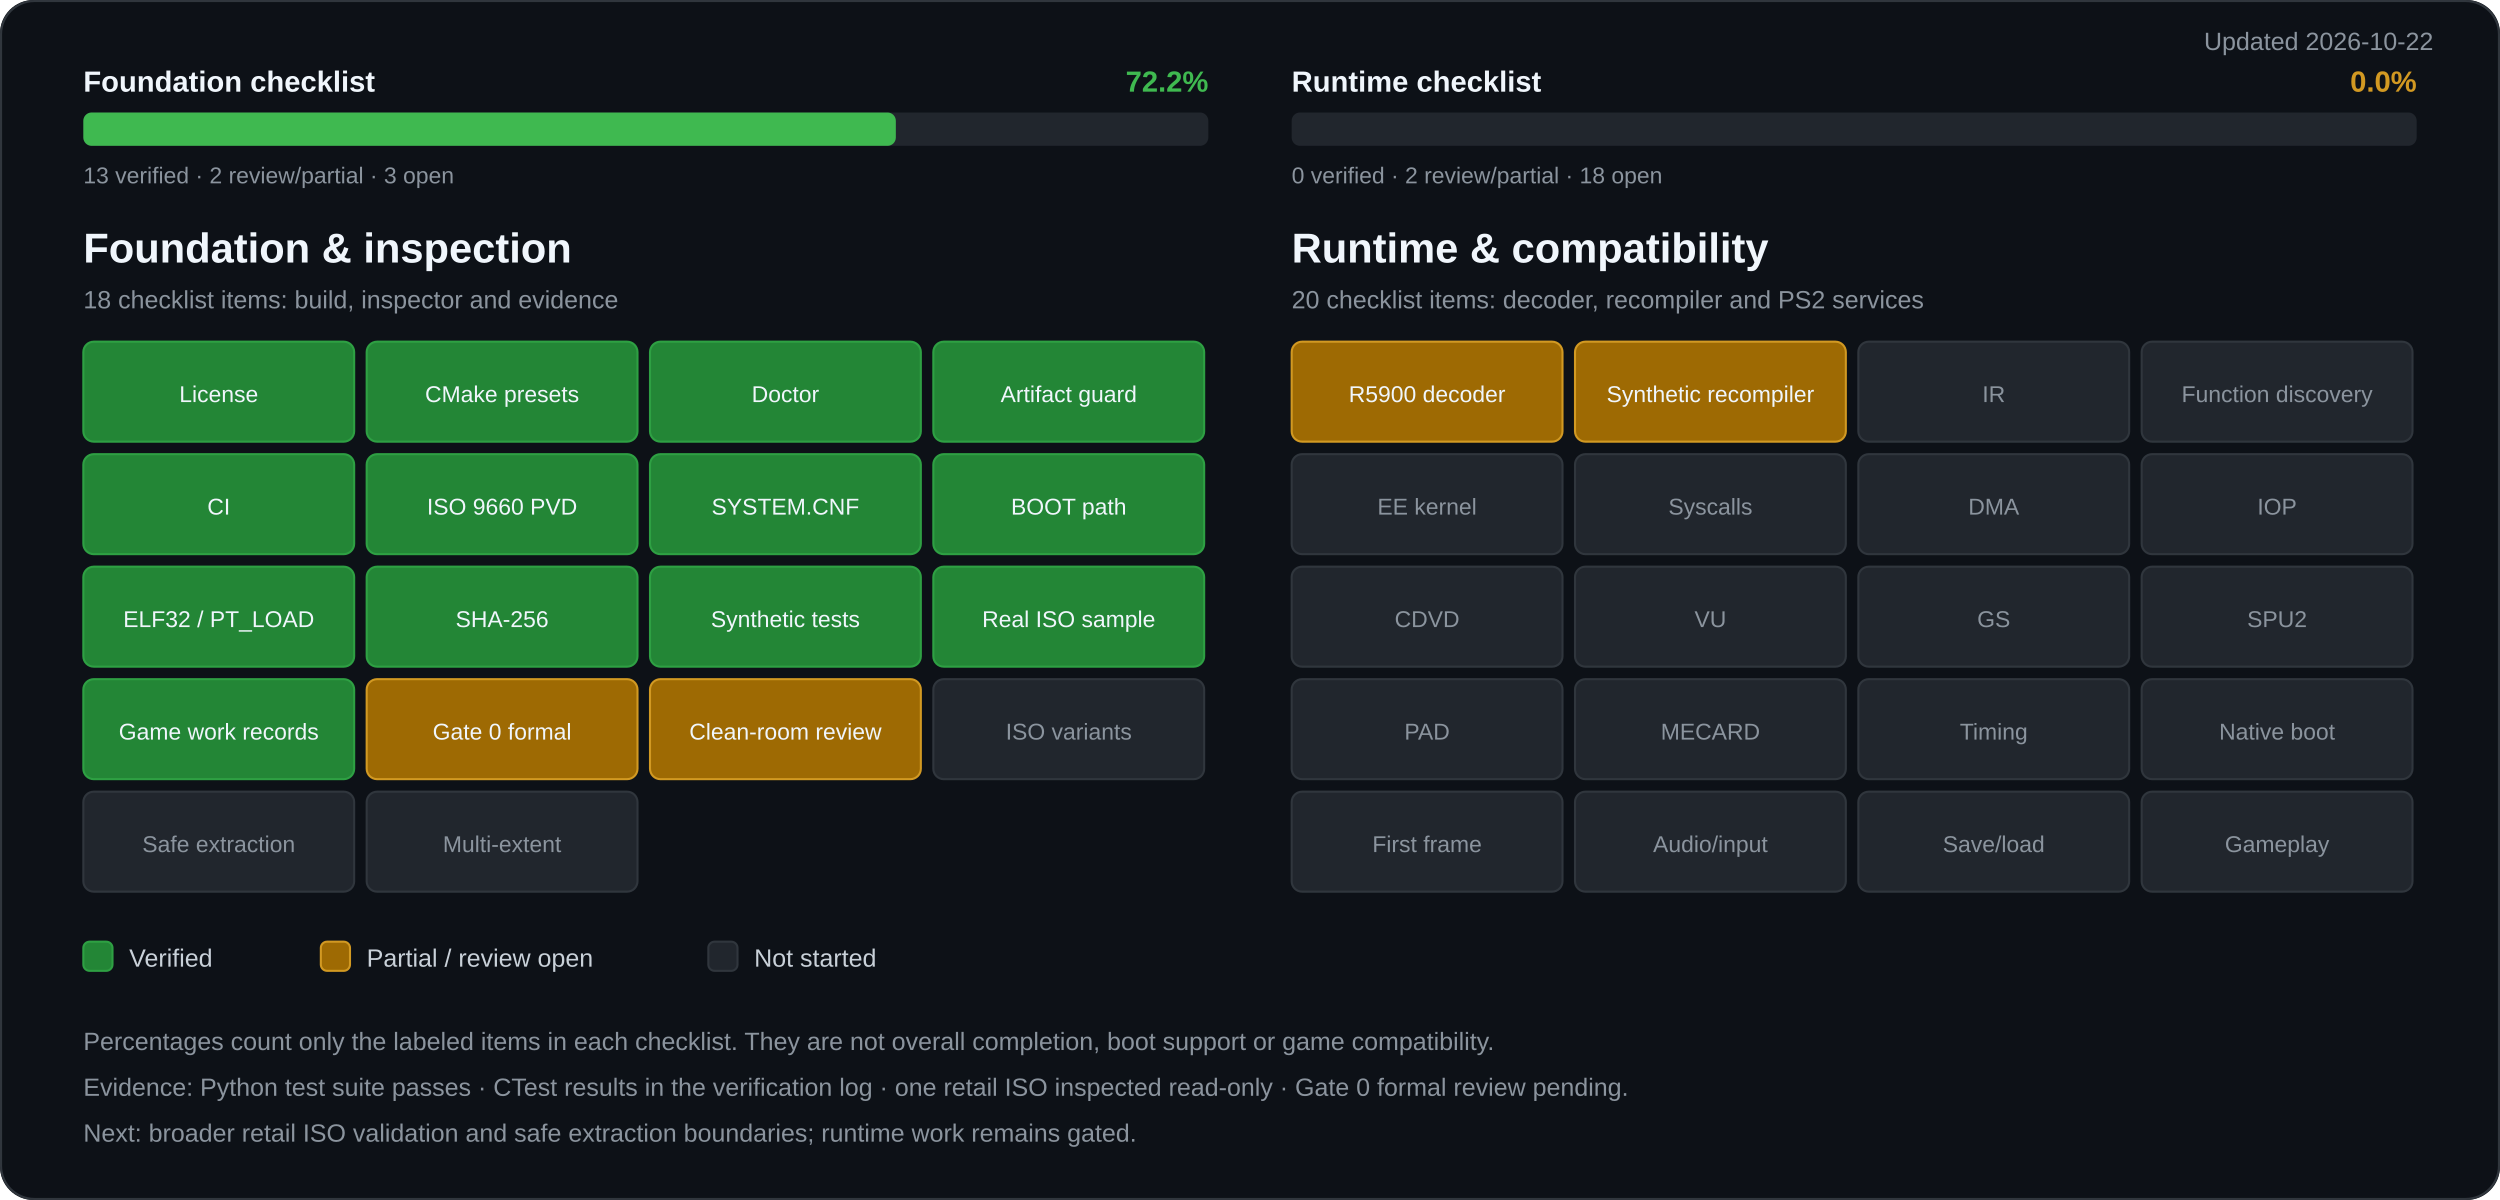
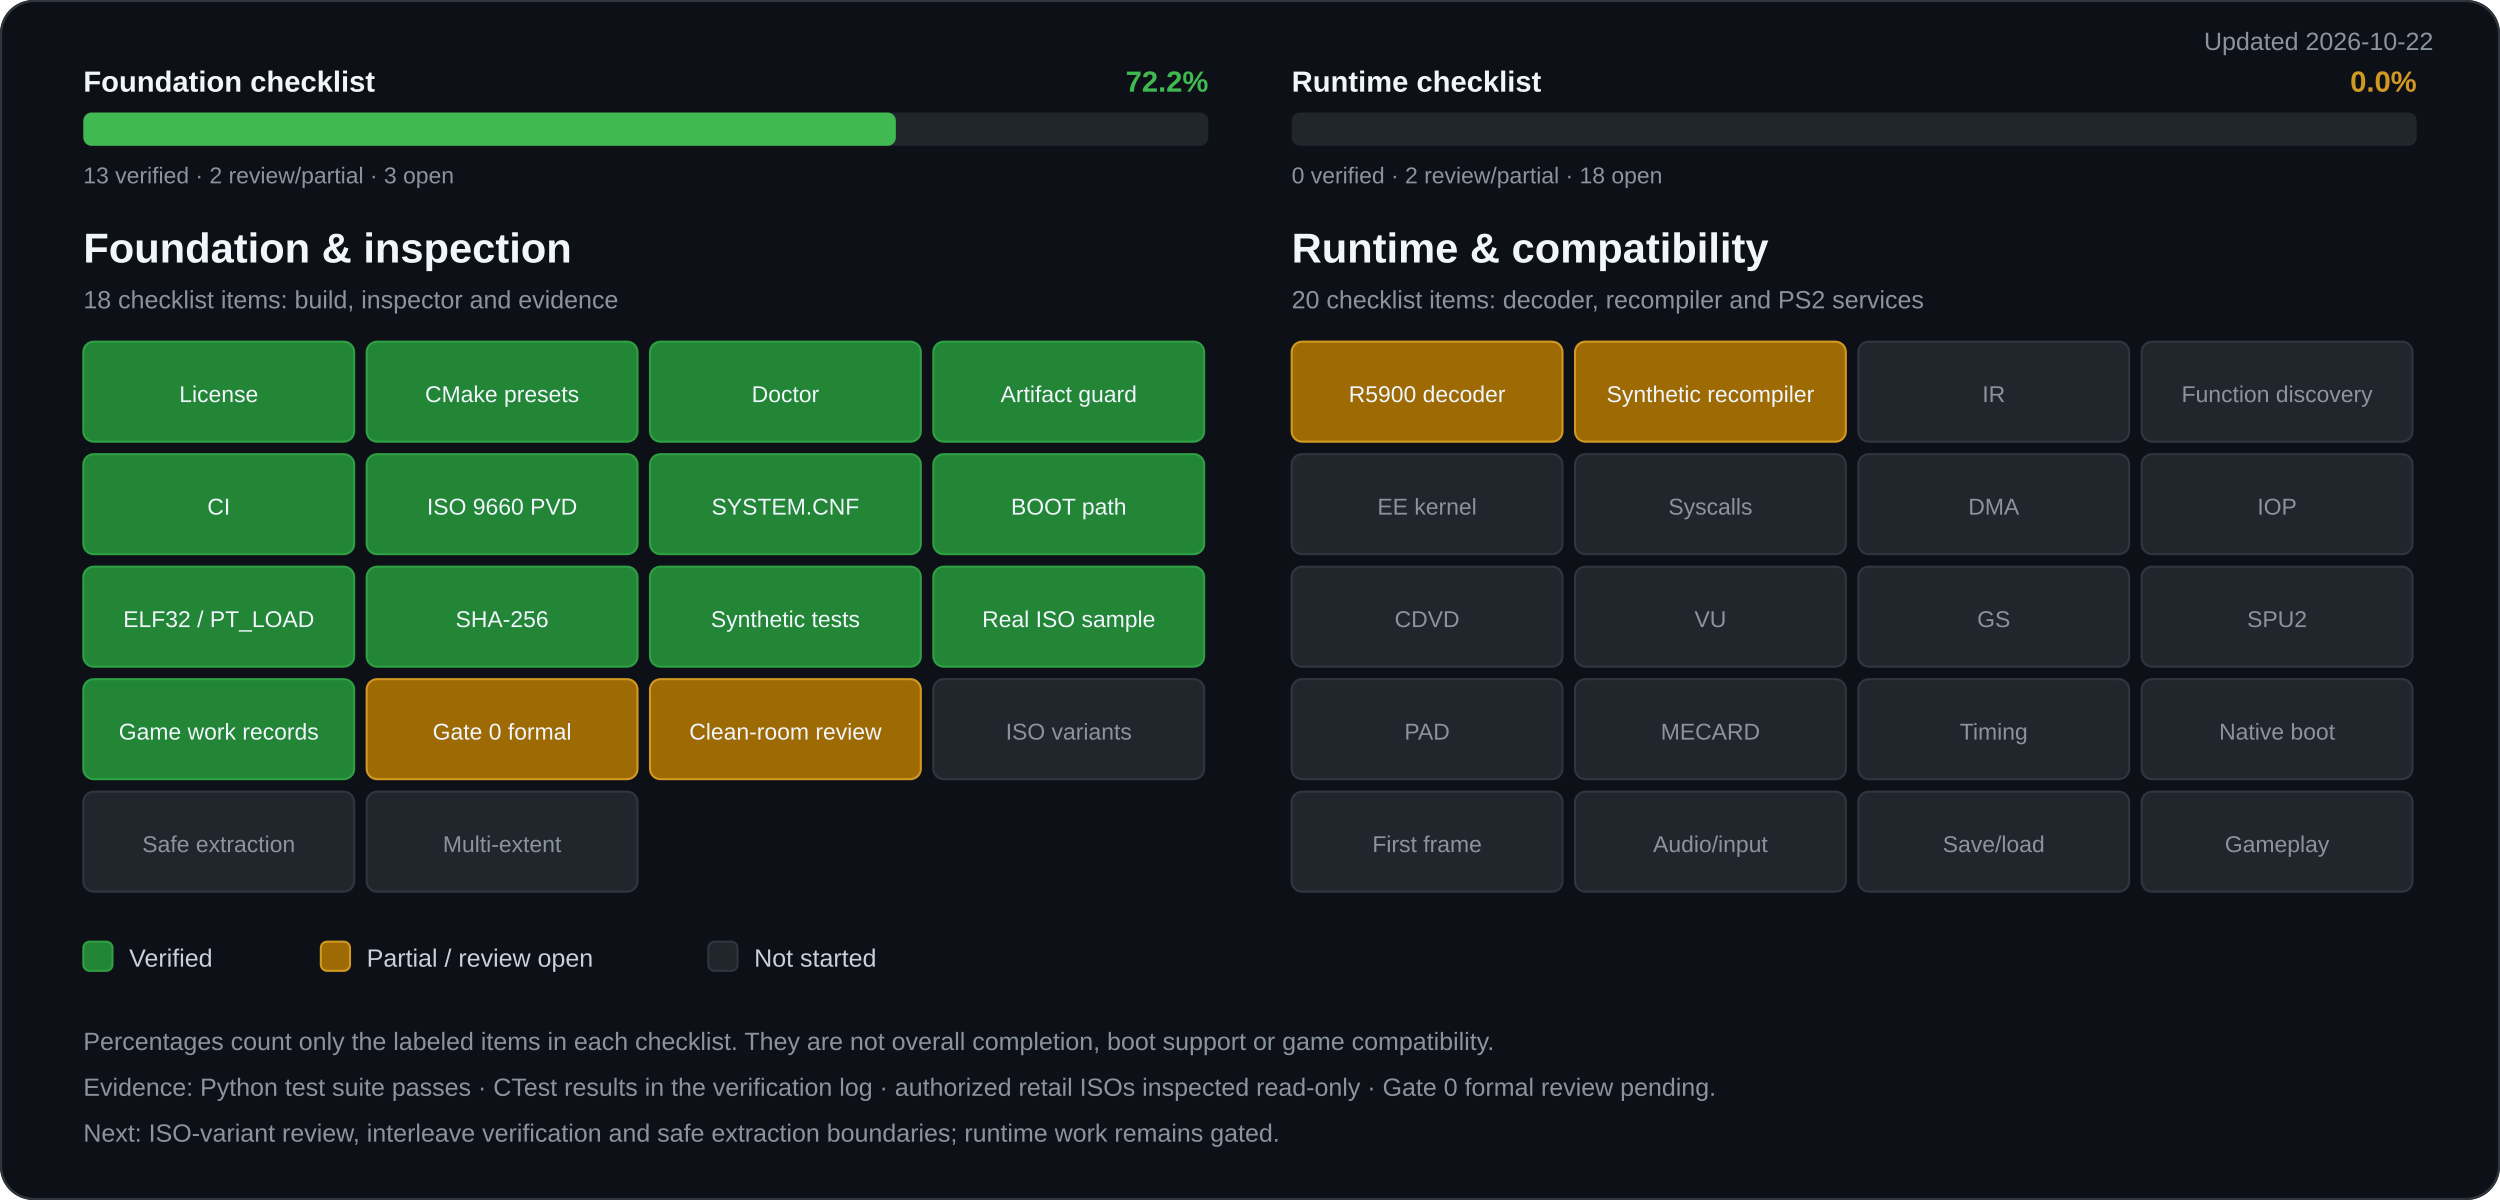
<svg xmlns="http://www.w3.org/2000/svg" width="1200" height="576" viewBox="0 0 1200 576" role="img" aria-labelledby="rptp-progress-title rptp-progress-desc">
  <rect width="1200" height="576" rx="16" fill="#0d1117" />
  <rect x="0.5" y="0.5" width="1199" height="575" rx="16" fill="none" stroke="#30363d" />
  <g font-family="Segoe UI, Arial, sans-serif">
    <text x="1168" y="24" text-anchor="end" font-size="12" fill="#8b949e">Updated 2026-10-22</text>
    <text x="40" y="44" font-size="14" font-weight="600" fill="#f0f6fc">Foundation checklist</text>
    <text x="580" y="44" text-anchor="end" font-size="14" font-weight="700" fill="#3fb950">72.2%</text>
    <rect x="40" y="54" width="540" height="16" rx="4" fill="#21262d" />
    <rect x="40" y="54" width="390.0" height="16" rx="4" fill="#3fb950" />
    <text x="40" y="88" font-size="11" fill="#8b949e">13 verified · 2 review/partial · 3 open</text>
    <text x="620" y="44" font-size="14" font-weight="600" fill="#f0f6fc">Runtime checklist</text>
    <text x="1160" y="44" text-anchor="end" font-size="14" font-weight="700" fill="#d29922">0.0%</text>
    <rect x="620" y="54" width="540" height="16" rx="4" fill="#21262d" />
    <rect x="620" y="54" width="0.0" height="16" rx="4" fill="#d29922" />
    <text x="620" y="88" font-size="11" fill="#8b949e">0 verified · 2 review/partial · 18 open</text>
    <text x="40" y="126" font-size="20" font-weight="700" fill="#f0f6fc">Foundation &amp; inspection</text>
    <text x="40" y="148" font-size="12" fill="#8b949e">18 checklist items: build, inspector and evidence</text>
    <text x="620" y="126" font-size="20" font-weight="700" fill="#f0f6fc">Runtime &amp; compatibility</text>
    <text x="620" y="148" font-size="12" fill="#8b949e">20 checklist items: decoder, recompiler and PS2 services</text>
    <rect x="40" y="164" width="130" height="48" rx="5" fill="#238636" stroke="#2ea043" />
    <text x="105" y="193" text-anchor="middle" font-size="11" fill="#f0f6fc">License</text>
    <rect x="176" y="164" width="130" height="48" rx="5" fill="#238636" stroke="#2ea043" />
    <text x="241" y="193" text-anchor="middle" font-size="11" fill="#f0f6fc">CMake presets</text>
    <rect x="312" y="164" width="130" height="48" rx="5" fill="#238636" stroke="#2ea043" />
    <text x="377" y="193" text-anchor="middle" font-size="11" fill="#f0f6fc">Doctor</text>
    <rect x="448" y="164" width="130" height="48" rx="5" fill="#238636" stroke="#2ea043" />
    <text x="513" y="193" text-anchor="middle" font-size="11" fill="#f0f6fc">Artifact guard</text>
    <rect x="40" y="218" width="130" height="48" rx="5" fill="#238636" stroke="#2ea043" />
    <text x="105" y="247" text-anchor="middle" font-size="11" fill="#f0f6fc">CI</text>
    <rect x="176" y="218" width="130" height="48" rx="5" fill="#238636" stroke="#2ea043" />
    <text x="241" y="247" text-anchor="middle" font-size="11" fill="#f0f6fc">ISO 9660 PVD</text>
    <rect x="312" y="218" width="130" height="48" rx="5" fill="#238636" stroke="#2ea043" />
    <text x="377" y="247" text-anchor="middle" font-size="11" fill="#f0f6fc">SYSTEM.CNF</text>
    <rect x="448" y="218" width="130" height="48" rx="5" fill="#238636" stroke="#2ea043" />
    <text x="513" y="247" text-anchor="middle" font-size="11" fill="#f0f6fc">BOOT path</text>
    <rect x="40" y="272" width="130" height="48" rx="5" fill="#238636" stroke="#2ea043" />
    <text x="105" y="301" text-anchor="middle" font-size="11" fill="#f0f6fc">ELF32 / PT_LOAD</text>
    <rect x="176" y="272" width="130" height="48" rx="5" fill="#238636" stroke="#2ea043" />
    <text x="241" y="301" text-anchor="middle" font-size="11" fill="#f0f6fc">SHA-256</text>
    <rect x="312" y="272" width="130" height="48" rx="5" fill="#238636" stroke="#2ea043" />
    <text x="377" y="301" text-anchor="middle" font-size="11" fill="#f0f6fc">Synthetic tests</text>
    <rect x="448" y="272" width="130" height="48" rx="5" fill="#238636" stroke="#2ea043" />
    <text x="513" y="301" text-anchor="middle" font-size="11" fill="#f0f6fc">Real ISO sample</text>
    <rect x="40" y="326" width="130" height="48" rx="5" fill="#238636" stroke="#2ea043" />
    <text x="105" y="355" text-anchor="middle" font-size="11" fill="#f0f6fc">Game work records</text>
    <rect x="176" y="326" width="130" height="48" rx="5" fill="#9e6a03" stroke="#d29922" />
    <text x="241" y="355" text-anchor="middle" font-size="11" fill="#f0f6fc">Gate 0 formal</text>
    <rect x="312" y="326" width="130" height="48" rx="5" fill="#9e6a03" stroke="#d29922" />
    <text x="377" y="355" text-anchor="middle" font-size="11" fill="#f0f6fc">Clean-room review</text>
    <rect x="448" y="326" width="130" height="48" rx="5" fill="#21262d" stroke="#30363d" />
    <text x="513" y="355" text-anchor="middle" font-size="11" fill="#8b949e">ISO variants</text>
    <rect x="40" y="380" width="130" height="48" rx="5" fill="#21262d" stroke="#30363d" />
    <text x="105" y="409" text-anchor="middle" font-size="11" fill="#8b949e">Safe extraction</text>
    <rect x="176" y="380" width="130" height="48" rx="5" fill="#21262d" stroke="#30363d" />
    <text x="241" y="409" text-anchor="middle" font-size="11" fill="#8b949e">Multi-extent</text>
    <rect x="620" y="164" width="130" height="48" rx="5" fill="#9e6a03" stroke="#d29922" />
    <text x="685" y="193" text-anchor="middle" font-size="11" fill="#f0f6fc">R5900 decoder</text>
    <rect x="756" y="164" width="130" height="48" rx="5" fill="#9e6a03" stroke="#d29922" />
    <text x="821" y="193" text-anchor="middle" font-size="11" fill="#f0f6fc">Synthetic recompiler</text>
    <rect x="892" y="164" width="130" height="48" rx="5" fill="#21262d" stroke="#30363d" />
    <text x="957" y="193" text-anchor="middle" font-size="11" fill="#8b949e">IR</text>
    <rect x="1028" y="164" width="130" height="48" rx="5" fill="#21262d" stroke="#30363d" />
    <text x="1093" y="193" text-anchor="middle" font-size="11" fill="#8b949e">Function discovery</text>
    <rect x="620" y="218" width="130" height="48" rx="5" fill="#21262d" stroke="#30363d" />
    <text x="685" y="247" text-anchor="middle" font-size="11" fill="#8b949e">EE kernel</text>
    <rect x="756" y="218" width="130" height="48" rx="5" fill="#21262d" stroke="#30363d" />
    <text x="821" y="247" text-anchor="middle" font-size="11" fill="#8b949e">Syscalls</text>
    <rect x="892" y="218" width="130" height="48" rx="5" fill="#21262d" stroke="#30363d" />
    <text x="957" y="247" text-anchor="middle" font-size="11" fill="#8b949e">DMA</text>
    <rect x="1028" y="218" width="130" height="48" rx="5" fill="#21262d" stroke="#30363d" />
    <text x="1093" y="247" text-anchor="middle" font-size="11" fill="#8b949e">IOP</text>
    <rect x="620" y="272" width="130" height="48" rx="5" fill="#21262d" stroke="#30363d" />
    <text x="685" y="301" text-anchor="middle" font-size="11" fill="#8b949e">CDVD</text>
    <rect x="756" y="272" width="130" height="48" rx="5" fill="#21262d" stroke="#30363d" />
    <text x="821" y="301" text-anchor="middle" font-size="11" fill="#8b949e">VU</text>
    <rect x="892" y="272" width="130" height="48" rx="5" fill="#21262d" stroke="#30363d" />
    <text x="957" y="301" text-anchor="middle" font-size="11" fill="#8b949e">GS</text>
    <rect x="1028" y="272" width="130" height="48" rx="5" fill="#21262d" stroke="#30363d" />
    <text x="1093" y="301" text-anchor="middle" font-size="11" fill="#8b949e">SPU2</text>
    <rect x="620" y="326" width="130" height="48" rx="5" fill="#21262d" stroke="#30363d" />
    <text x="685" y="355" text-anchor="middle" font-size="11" fill="#8b949e">PAD</text>
    <rect x="756" y="326" width="130" height="48" rx="5" fill="#21262d" stroke="#30363d" />
    <text x="821" y="355" text-anchor="middle" font-size="11" fill="#8b949e">MECARD</text>
    <rect x="892" y="326" width="130" height="48" rx="5" fill="#21262d" stroke="#30363d" />
    <text x="957" y="355" text-anchor="middle" font-size="11" fill="#8b949e">Timing</text>
    <rect x="1028" y="326" width="130" height="48" rx="5" fill="#21262d" stroke="#30363d" />
    <text x="1093" y="355" text-anchor="middle" font-size="11" fill="#8b949e">Native boot</text>
    <rect x="620" y="380" width="130" height="48" rx="5" fill="#21262d" stroke="#30363d" />
    <text x="685" y="409" text-anchor="middle" font-size="11" fill="#8b949e">First frame</text>
    <rect x="756" y="380" width="130" height="48" rx="5" fill="#21262d" stroke="#30363d" />
    <text x="821" y="409" text-anchor="middle" font-size="11" fill="#8b949e">Audio/input</text>
    <rect x="892" y="380" width="130" height="48" rx="5" fill="#21262d" stroke="#30363d" />
    <text x="957" y="409" text-anchor="middle" font-size="11" fill="#8b949e">Save/load</text>
    <rect x="1028" y="380" width="130" height="48" rx="5" fill="#21262d" stroke="#30363d" />
    <text x="1093" y="409" text-anchor="middle" font-size="11" fill="#8b949e">Gameplay</text>
    <rect x="40" y="452" width="14" height="14" rx="3" fill="#238636" stroke="#2ea043" />
    <text x="62" y="464" font-size="12" fill="#c9d1d9">Verified</text>
    <rect x="154" y="452" width="14" height="14" rx="3" fill="#9e6a03" stroke="#d29922" />
    <text x="176" y="464" font-size="12" fill="#c9d1d9">Partial / review open</text>
    <rect x="340" y="452" width="14" height="14" rx="3" fill="#21262d" stroke="#30363d" />
    <text x="362" y="464" font-size="12" fill="#c9d1d9">Not started</text>
    <text x="40" y="504" font-size="12" fill="#8b949e">Percentages count only the labeled items in each checklist. They are not overall completion, boot support or game compatibility.</text>
-     <text x="40" y="526" font-size="12" fill="#8b949e">Evidence: Python test suite passes · CTest results in the verification log · one retail ISO inspected read-only · Gate 0 formal review pending.</text>
-     <text x="40" y="548" font-size="12" fill="#8b949e">Next: broader retail ISO validation and safe extraction boundaries; runtime work remains gated.</text>
+     <text x="40" y="526" font-size="12" fill="#8b949e">Evidence: Python test suite passes · CTest results in the verification log · authorized retail ISOs inspected read-only · Gate 0 formal review pending.</text>
+     <text x="40" y="548" font-size="12" fill="#8b949e">Next: ISO-variant review, interleave verification and safe extraction boundaries; runtime work remains gated.</text>
  </g>
</svg>
